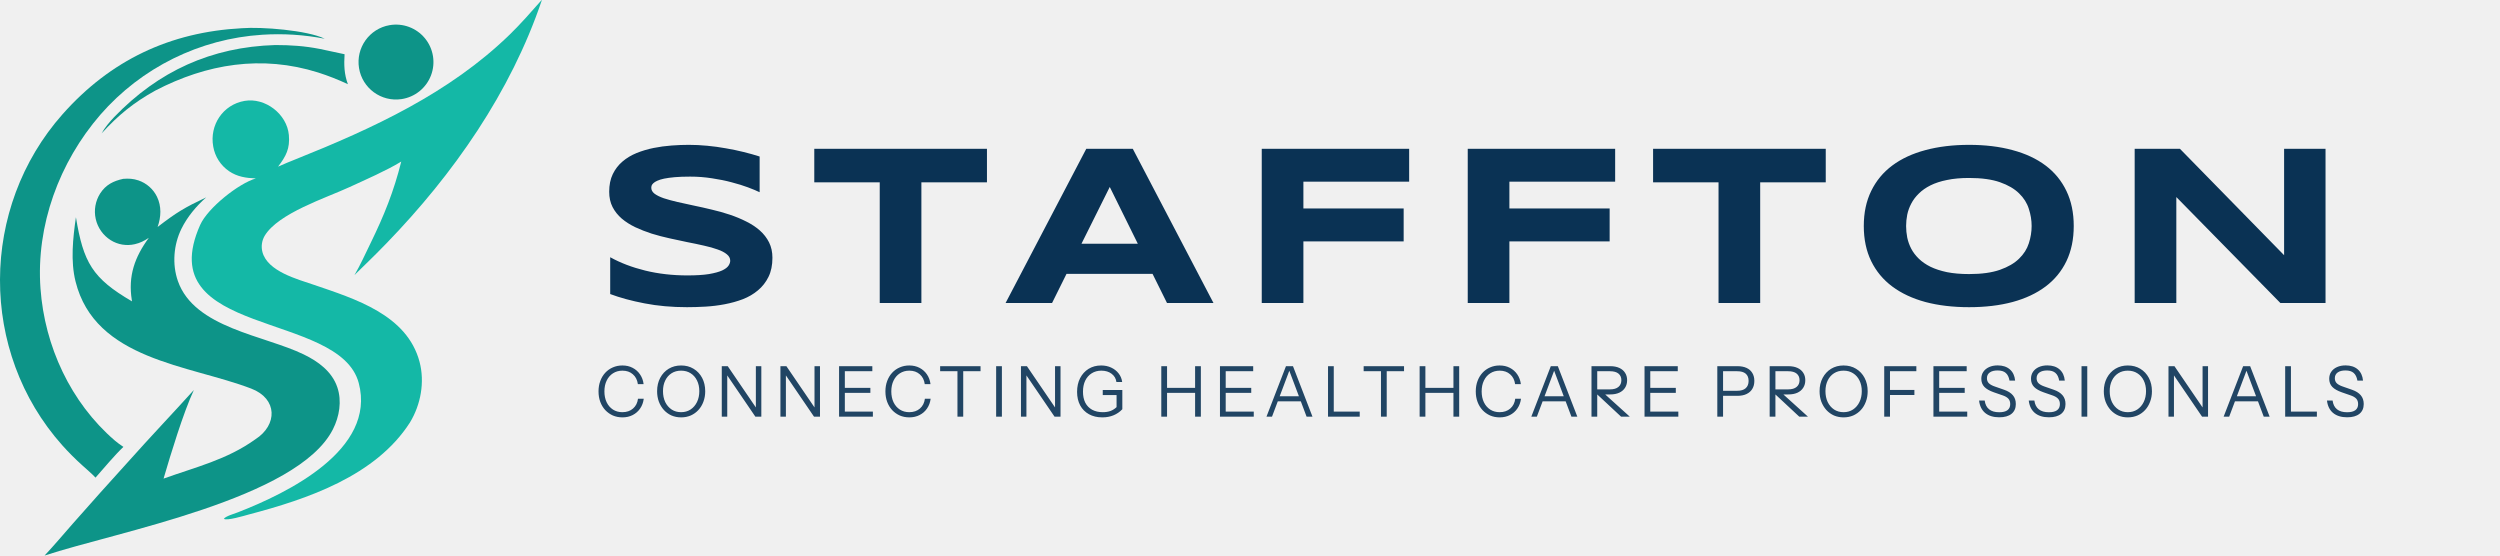
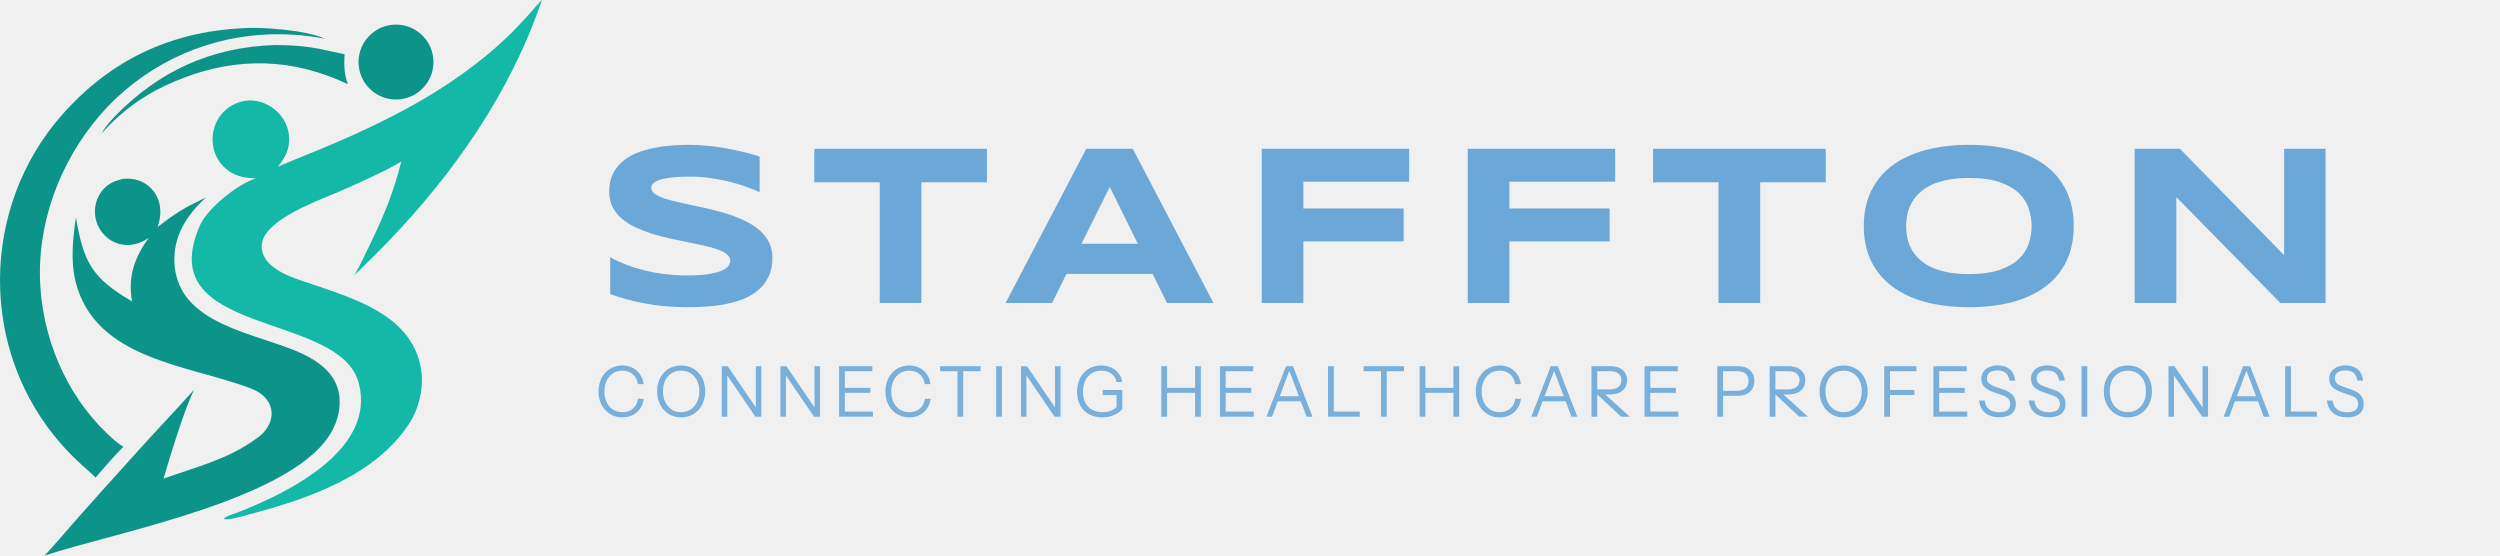
<svg xmlns="http://www.w3.org/2000/svg" width="198" height="44" viewBox="0 0 198 44" fill="none">
  <g clip-path="url(#clip0_4676_16615)">
    <path d="M42.902 0C42.904 0.011 42.905 0.022 42.907 0.034C40.441 7.317 35.912 13.796 30.599 19.281C29.329 20.592 28.91 20.948 28.074 21.786C28.549 20.971 28.938 20.099 29.351 19.254C30.422 17.061 31.185 15.171 31.78 12.796C30.582 13.525 28.975 14.22 27.681 14.818C25.821 15.678 22.043 16.885 20.967 18.667C20.736 19.056 20.67 19.521 20.784 19.959C21.191 21.497 23.545 22.108 24.88 22.564C28.115 23.671 32.246 24.931 33.23 28.663C33.651 30.263 33.328 32.036 32.473 33.453C29.756 37.702 24.334 39.53 19.694 40.751C19.377 40.837 17.928 41.274 17.733 41.088C17.856 40.883 18.602 40.671 18.86 40.568C22.725 39.063 29.821 35.638 28.412 30.333C26.887 24.591 11.886 26.723 15.852 17.817C16.449 16.475 18.891 14.532 20.265 14.131C19.501 14.104 18.801 14.002 18.151 13.565C17.48 13.111 17.023 12.402 16.887 11.603C16.584 9.911 17.649 8.289 19.37 7.991C21.006 7.708 22.728 9.033 22.878 10.692C22.975 11.752 22.657 12.374 22.02 13.199C22.476 12.993 22.95 12.8 23.413 12.615C29.517 10.175 35.597 7.377 40.37 2.738C41.265 1.868 42.073 0.935 42.902 0Z" fill="#14B8A6" />
    <path d="M9.759 14.164C10.191 14.13 10.553 14.148 10.964 14.288C11.606 14.506 12.135 14.971 12.433 15.58C12.805 16.346 12.759 17.191 12.482 17.976C14.011 16.805 14.574 16.466 16.331 15.63C15.542 16.328 14.838 17.168 14.371 18.116C13.75 19.376 13.623 20.926 14.09 22.26C15.391 25.982 20.941 26.554 24.057 28.071C25.201 28.627 26.293 29.419 26.717 30.675C27.087 31.769 26.88 32.987 26.367 34C23.577 39.51 9.25 42.114 3.53 44C4.286 43.196 5.065 42.267 5.802 41.431C7.248 39.79 8.707 38.159 10.179 36.541C11.883 34.631 13.64 32.784 15.353 30.89C14.517 32.685 13.508 36.01 12.954 37.906C15.49 36.992 17.965 36.416 20.23 34.789C21.984 33.661 22 31.58 19.896 30.776C14.955 28.888 7.534 28.52 5.982 22.29C5.579 20.672 5.775 18.863 6.013 17.205C6.607 20.784 7.302 22.031 10.457 23.869C10.451 23.835 10.445 23.801 10.44 23.767C10.135 21.86 10.665 20.368 11.787 18.836C11.42 19.076 11.104 19.243 10.67 19.341C10.017 19.492 9.33 19.377 8.763 19.019C8.162 18.64 7.738 18.037 7.582 17.343C7.425 16.648 7.553 15.918 7.936 15.317C8.385 14.627 8.982 14.334 9.759 14.164Z" fill="#0D9488" />
    <path d="M19.169 2.234C20.719 2.114 24.332 2.394 25.72 3.068C24.09 2.751 22.426 2.645 20.77 2.752C15.82 3.067 11.203 5.349 7.945 9.089C4.691 12.852 2.846 17.848 3.206 22.842C3.536 27.418 5.591 31.874 9.089 34.887C9.338 35.09 9.498 35.216 9.773 35.393C9.103 36.029 8.18 37.127 7.565 37.828C7.35 37.584 6.788 37.103 6.526 36.863C5.965 36.359 5.433 35.826 4.93 35.264C-1.687 27.843 -1.609 16.449 4.957 9.045C8.754 4.764 13.465 2.535 19.169 2.234Z" fill="#0D9488" />
    <path d="M30.857 1.992C31.909 1.81 32.978 2.208 33.655 3.033C34.333 3.858 34.515 4.984 34.131 5.981C33.748 6.977 32.858 7.691 31.802 7.849C30.195 8.09 28.693 6.993 28.434 5.388C28.175 3.784 29.255 2.269 30.857 1.992Z" fill="#0D9488" />
    <path d="M21.8 3.567C23.05 3.569 24.111 3.639 25.341 3.878C25.998 4.005 26.638 4.169 27.29 4.295C27.239 5.137 27.255 5.865 27.553 6.668C26.79 6.309 26.004 6.001 25.201 5.744C20.734 4.336 16.378 5.051 12.298 7.175C10.572 8.131 9.368 9.12 8.048 10.564C8.261 10.153 8.711 9.616 9.036 9.279C12.551 5.626 16.751 3.719 21.8 3.567Z" fill="#0D9488" />
-     <path d="M60.163 15.224C59.932 15.111 59.626 14.984 59.247 14.841C58.868 14.699 58.438 14.566 57.958 14.441C57.478 14.311 56.956 14.204 56.393 14.121C55.83 14.032 55.252 13.988 54.659 13.988C54.185 13.988 53.779 14.003 53.441 14.032C53.109 14.062 52.827 14.101 52.596 14.148C52.371 14.195 52.19 14.252 52.054 14.317C51.923 14.376 51.822 14.438 51.751 14.504C51.68 14.569 51.633 14.634 51.609 14.699C51.591 14.764 51.582 14.824 51.582 14.877C51.582 15.055 51.671 15.212 51.849 15.348C52.027 15.479 52.27 15.597 52.578 15.704C52.886 15.805 53.245 15.902 53.654 15.997C54.063 16.086 54.496 16.181 54.952 16.282C55.415 16.377 55.889 16.483 56.375 16.602C56.867 16.715 57.341 16.848 57.798 17.002C58.26 17.156 58.696 17.337 59.105 17.545C59.514 17.746 59.872 17.983 60.181 18.256C60.489 18.529 60.732 18.843 60.91 19.198C61.088 19.554 61.176 19.96 61.176 20.417C61.176 21.003 61.073 21.507 60.865 21.928C60.658 22.349 60.379 22.705 60.029 22.995C59.686 23.286 59.286 23.52 58.829 23.698C58.373 23.87 57.892 24.003 57.389 24.098C56.891 24.193 56.384 24.255 55.868 24.285C55.358 24.314 54.872 24.329 54.41 24.329C53.201 24.329 52.08 24.228 51.049 24.027C50.023 23.831 49.116 23.585 48.328 23.289V20.372C49.14 20.823 50.065 21.175 51.102 21.43C52.145 21.685 53.26 21.813 54.446 21.813C55.145 21.813 55.714 21.777 56.153 21.706C56.597 21.629 56.944 21.534 57.193 21.421C57.442 21.303 57.611 21.175 57.7 21.039C57.789 20.903 57.833 20.772 57.833 20.648C57.833 20.452 57.744 20.283 57.566 20.141C57.389 19.993 57.146 19.865 56.837 19.759C56.529 19.646 56.17 19.545 55.761 19.456C55.352 19.361 54.917 19.27 54.454 19.181C53.998 19.086 53.527 18.985 53.041 18.878C52.554 18.772 52.08 18.647 51.618 18.505C51.161 18.357 50.729 18.188 50.32 17.998C49.911 17.802 49.552 17.574 49.244 17.313C48.935 17.047 48.693 16.741 48.515 16.398C48.337 16.048 48.248 15.645 48.248 15.188C48.248 14.649 48.343 14.184 48.532 13.792C48.722 13.401 48.977 13.069 49.297 12.796C49.623 12.518 49.997 12.293 50.417 12.121C50.844 11.949 51.292 11.815 51.76 11.72C52.228 11.626 52.703 11.56 53.183 11.525C53.663 11.489 54.119 11.472 54.552 11.472C55.026 11.472 55.513 11.495 56.01 11.543C56.514 11.59 57.009 11.658 57.495 11.747C57.981 11.83 58.45 11.928 58.9 12.04C59.357 12.153 59.778 12.272 60.163 12.396V15.224ZM72.974 14.441V24H69.675V14.441H64.491V11.783H78.167V14.441H72.974ZM91.281 21.688H84.469L83.322 24H79.641L86.034 11.783H89.716L96.109 24H92.428L91.281 21.688ZM85.652 19.305H90.116L87.893 14.806L85.652 19.305ZM103.229 14.388V16.513H111.17V19.118H103.229V24H99.93V11.783H111.605V14.388H103.229ZM119.544 14.388V16.513H127.484V19.118H119.544V24H116.245V11.783H127.92V14.388H119.544ZM139.407 14.441V24H136.108V14.441H130.924V11.783H144.599V14.441H139.407ZM164.24 17.9C164.24 18.95 164.047 19.877 163.662 20.683C163.276 21.484 162.725 22.154 162.008 22.693C161.29 23.232 160.419 23.641 159.393 23.92C158.374 24.193 157.227 24.329 155.952 24.329C154.678 24.329 153.525 24.193 152.493 23.92C151.468 23.641 150.594 23.232 149.87 22.693C149.147 22.154 148.59 21.484 148.199 20.683C147.807 19.877 147.612 18.95 147.612 17.9C147.612 16.851 147.807 15.926 148.199 15.126C148.59 14.32 149.147 13.647 149.87 13.108C150.594 12.568 151.468 12.162 152.493 11.889C153.525 11.611 154.678 11.472 155.952 11.472C157.227 11.472 158.374 11.611 159.393 11.889C160.419 12.162 161.29 12.568 162.008 13.108C162.725 13.647 163.276 14.32 163.662 15.126C164.047 15.926 164.24 16.851 164.24 17.9ZM160.905 17.9C160.905 17.444 160.831 16.99 160.683 16.54C160.541 16.083 160.283 15.674 159.909 15.313C159.542 14.951 159.038 14.658 158.398 14.432C157.757 14.207 156.942 14.095 155.952 14.095C155.288 14.095 154.705 14.148 154.201 14.255C153.697 14.355 153.261 14.498 152.894 14.681C152.526 14.865 152.218 15.082 151.969 15.331C151.72 15.573 151.521 15.837 151.373 16.122C151.225 16.401 151.118 16.694 151.053 17.002C150.994 17.305 150.964 17.604 150.964 17.9C150.964 18.203 150.994 18.508 151.053 18.816C151.118 19.124 151.225 19.421 151.373 19.705C151.521 19.984 151.72 20.245 151.969 20.488C152.218 20.731 152.526 20.944 152.894 21.128C153.261 21.306 153.697 21.448 154.201 21.555C154.705 21.655 155.288 21.706 155.952 21.706C156.942 21.706 157.757 21.593 158.398 21.368C159.038 21.143 159.542 20.849 159.909 20.488C160.283 20.126 160.541 19.72 160.683 19.27C160.831 18.813 160.905 18.357 160.905 17.9ZM180.608 24L172.365 15.606V24H169.066V11.783H172.649L180.901 20.212V11.783H184.182V24H180.608Z" fill="#0A3254" />
-     <path opacity="0.9" d="M49.297 33.056C49.023 33.056 48.769 33.006 48.536 32.906C48.306 32.802 48.106 32.659 47.936 32.478C47.766 32.293 47.634 32.076 47.542 31.828C47.449 31.576 47.403 31.3 47.403 31C47.403 30.701 47.449 30.426 47.542 30.178C47.634 29.927 47.764 29.71 47.93 29.529C48.101 29.343 48.301 29.201 48.53 29.101C48.764 28.997 49.017 28.945 49.291 28.945C49.591 28.945 49.86 29.006 50.097 29.129C50.337 29.251 50.534 29.423 50.685 29.645C50.841 29.867 50.937 30.127 50.974 30.423H50.519C50.474 30.093 50.343 29.834 50.124 29.645C49.91 29.453 49.634 29.356 49.297 29.356C49.012 29.356 48.762 29.427 48.547 29.567C48.332 29.704 48.166 29.897 48.047 30.145C47.928 30.389 47.869 30.674 47.869 31C47.869 31.326 47.928 31.613 48.047 31.861C48.166 32.106 48.332 32.298 48.547 32.439C48.762 32.576 49.01 32.645 49.291 32.645C49.636 32.645 49.917 32.548 50.136 32.356C50.358 32.163 50.489 31.904 50.53 31.578H50.985C50.948 31.874 50.852 32.133 50.697 32.356C50.545 32.578 50.348 32.75 50.108 32.872C49.871 32.994 49.6 33.056 49.297 33.056ZM53.948 33.056C53.67 33.056 53.415 33.006 53.181 32.906C52.952 32.802 52.752 32.657 52.581 32.472C52.411 32.283 52.278 32.063 52.181 31.811C52.089 31.56 52.043 31.284 52.043 30.984C52.043 30.587 52.124 30.236 52.287 29.928C52.45 29.621 52.674 29.38 52.959 29.206C53.248 29.032 53.576 28.945 53.942 28.945C54.316 28.945 54.646 29.032 54.931 29.206C55.22 29.38 55.446 29.621 55.609 29.928C55.772 30.236 55.853 30.589 55.853 30.989C55.853 31.289 55.805 31.565 55.709 31.817C55.616 32.069 55.484 32.287 55.314 32.472C55.144 32.657 54.942 32.802 54.709 32.906C54.475 33.006 54.222 33.056 53.948 33.056ZM53.942 32.645C54.227 32.645 54.477 32.574 54.692 32.433C54.911 32.289 55.081 32.091 55.203 31.839C55.325 31.587 55.386 31.3 55.386 30.978C55.386 30.66 55.325 30.378 55.203 30.134C55.085 29.89 54.916 29.699 54.698 29.562C54.483 29.425 54.231 29.356 53.942 29.356C53.653 29.356 53.402 29.425 53.187 29.562C52.972 29.699 52.805 29.89 52.687 30.134C52.568 30.375 52.509 30.656 52.509 30.978C52.509 31.304 52.568 31.593 52.687 31.845C52.809 32.093 52.978 32.289 53.192 32.433C53.407 32.574 53.657 32.645 53.942 32.645ZM57.164 33V29.001H57.637L59.931 32.367L59.864 32.378V29.001H60.297V33H59.825L57.531 29.634L57.598 29.623V33H57.164ZM61.81 33V29.001H62.282L64.576 32.367L64.509 32.378V29.001H64.943V33H64.47L62.176 29.634L62.243 29.623V33H61.81ZM66.455 33V29.001H66.911V33H66.455ZM66.689 33V32.6H69.132V33H66.689ZM66.689 31.117V30.717H68.933V31.117H66.689ZM66.689 29.401V29.001H69.088V29.401H66.689ZM72.019 33.056C71.745 33.056 71.491 33.006 71.258 32.906C71.028 32.802 70.829 32.659 70.658 32.478C70.488 32.293 70.356 32.076 70.264 31.828C70.171 31.576 70.125 31.3 70.125 31C70.125 30.701 70.171 30.426 70.264 30.178C70.356 29.927 70.486 29.71 70.653 29.529C70.823 29.343 71.023 29.201 71.252 29.101C71.486 28.997 71.739 28.945 72.013 28.945C72.313 28.945 72.582 29.006 72.819 29.129C73.059 29.251 73.256 29.423 73.408 29.645C73.563 29.867 73.659 30.127 73.696 30.423H73.241C73.197 30.093 73.065 29.834 72.847 29.645C72.632 29.453 72.356 29.356 72.019 29.356C71.734 29.356 71.484 29.427 71.269 29.567C71.054 29.704 70.888 29.897 70.769 30.145C70.651 30.389 70.591 30.674 70.591 31C70.591 31.326 70.651 31.613 70.769 31.861C70.888 32.106 71.054 32.298 71.269 32.439C71.484 32.576 71.732 32.645 72.013 32.645C72.358 32.645 72.639 32.548 72.858 32.356C73.08 32.163 73.211 31.904 73.252 31.578H73.707C73.671 31.874 73.574 32.133 73.419 32.356C73.267 32.578 73.071 32.75 72.83 32.872C72.593 32.994 72.323 33.056 72.019 33.056ZM75.831 33V29.401H74.459V29.001H77.659V29.401H76.287V33H75.831ZM78.894 33V29.001H79.35V33H78.894ZM80.86 33V29.001H81.332L83.626 32.367L83.559 32.378V29.001H83.993V33H83.52L81.226 29.634L81.293 29.623V33H80.86ZM87.305 33.056C86.897 33.056 86.544 32.972 86.244 32.806C85.944 32.639 85.713 32.406 85.55 32.106C85.387 31.802 85.305 31.445 85.305 31.034C85.305 30.623 85.385 30.262 85.544 29.951C85.707 29.636 85.931 29.39 86.216 29.212C86.505 29.034 86.836 28.945 87.21 28.945C87.503 28.945 87.768 29.001 88.005 29.112C88.245 29.223 88.442 29.377 88.593 29.573C88.749 29.769 88.843 29.997 88.877 30.256H88.421C88.384 29.982 88.257 29.764 88.038 29.601C87.823 29.438 87.553 29.356 87.227 29.356C86.934 29.356 86.679 29.427 86.46 29.567C86.242 29.704 86.072 29.897 85.95 30.145C85.831 30.393 85.772 30.686 85.772 31.023C85.772 31.36 85.833 31.65 85.955 31.895C86.081 32.135 86.261 32.321 86.494 32.45C86.731 32.58 87.014 32.645 87.344 32.645C87.57 32.645 87.771 32.613 87.949 32.55C88.127 32.483 88.288 32.382 88.432 32.245L88.888 32.411C88.684 32.626 88.449 32.787 88.182 32.895C87.919 33.002 87.627 33.056 87.305 33.056ZM88.432 32.411V31.117L88.605 31.289H87.338V30.889H88.888V32.411H88.432ZM91.975 33V29.001H92.431V33H91.975ZM94.652 33V29.001H95.108V33H94.652ZM92.209 30.717H94.852V31.117H92.209V30.717ZM96.621 33V29.001H97.076V33H96.621ZM96.854 33V32.6H99.298V33H96.854ZM96.854 31.117V30.717H99.098V31.117H96.854ZM96.854 29.401V29.001H99.253V29.401H96.854ZM100.305 33L101.849 29.001H102.249L100.743 33H100.305ZM103.482 33L101.977 29.001H102.404L103.948 33H103.482ZM101.071 31.384H103.16V31.784H101.071V31.384ZM105.179 33V29.001H105.634V33H105.179ZM105.412 33V32.6H107.69V33H105.412ZM109.373 33V29.401H108.001V29.001H111.2V29.401H109.828V33H109.373ZM112.435 33V29.001H112.891V33H112.435ZM115.113 33V29.001H115.568V33H115.113ZM112.669 30.717H115.313V31.117H112.669V30.717ZM118.775 33.056C118.501 33.056 118.247 33.006 118.014 32.906C117.784 32.802 117.584 32.659 117.414 32.478C117.244 32.293 117.112 32.076 117.02 31.828C116.927 31.576 116.881 31.3 116.881 31C116.881 30.701 116.927 30.426 117.02 30.178C117.112 29.927 117.242 29.71 117.409 29.529C117.579 29.343 117.779 29.201 118.008 29.101C118.242 28.997 118.495 28.945 118.769 28.945C119.069 28.945 119.338 29.006 119.575 29.129C119.815 29.251 120.012 29.423 120.164 29.645C120.319 29.867 120.415 30.127 120.452 30.423H119.997C119.952 30.093 119.821 29.834 119.603 29.645C119.388 29.453 119.112 29.356 118.775 29.356C118.49 29.356 118.24 29.427 118.025 29.567C117.81 29.704 117.644 29.897 117.525 30.145C117.407 30.389 117.347 30.674 117.347 31C117.347 31.326 117.407 31.613 117.525 31.861C117.644 32.106 117.81 32.298 118.025 32.439C118.24 32.576 118.488 32.645 118.769 32.645C119.114 32.645 119.395 32.548 119.614 32.356C119.836 32.163 119.967 31.904 120.008 31.578H120.463C120.426 31.874 120.33 32.133 120.175 32.356C120.023 32.578 119.827 32.75 119.586 32.872C119.349 32.994 119.079 33.056 118.775 33.056ZM121.28 33L122.824 29.001H123.224L121.719 33H121.28ZM124.457 33L122.952 29.001H123.38L124.924 33H124.457ZM122.047 31.384H124.135V31.784H122.047V31.384ZM126.046 33V29.001H127.523C127.809 29.001 128.051 29.047 128.251 29.14C128.451 29.232 128.603 29.362 128.707 29.529C128.814 29.691 128.868 29.886 128.868 30.112C128.868 30.338 128.814 30.536 128.707 30.706C128.603 30.873 128.451 31.004 128.251 31.1C128.051 31.193 127.809 31.239 127.523 31.239H126.379V30.839H127.507C127.803 30.839 128.027 30.774 128.179 30.645C128.334 30.515 128.412 30.338 128.412 30.112C128.412 29.89 128.336 29.715 128.184 29.59C128.033 29.464 127.807 29.401 127.507 29.401H126.501V33H126.046ZM128.39 33L126.263 31.017H126.885L129.079 33H128.39ZM130.247 33V29.001H130.702V33H130.247ZM130.48 33V32.6H132.924V33H130.48ZM130.48 31.117V30.717H132.724V31.117H130.48ZM130.48 29.401V29.001H132.879V29.401H130.48ZM136.011 33V29.001H137.6C137.885 29.001 138.128 29.047 138.328 29.14C138.528 29.232 138.679 29.366 138.783 29.54C138.89 29.714 138.944 29.923 138.944 30.167C138.944 30.412 138.89 30.623 138.783 30.8C138.679 30.974 138.528 31.11 138.328 31.206C138.128 31.302 137.885 31.35 137.6 31.35H136.345V30.95H137.583C137.88 30.95 138.104 30.884 138.255 30.75C138.411 30.613 138.489 30.419 138.489 30.167C138.489 29.915 138.413 29.725 138.261 29.595C138.109 29.465 137.883 29.401 137.583 29.401H136.467V33H136.011ZM140.158 33V29.001H141.635C141.92 29.001 142.163 29.047 142.363 29.14C142.563 29.232 142.715 29.362 142.818 29.529C142.926 29.691 142.979 29.886 142.979 30.112C142.979 30.338 142.926 30.536 142.818 30.706C142.715 30.873 142.563 31.004 142.363 31.1C142.163 31.193 141.92 31.239 141.635 31.239H140.491V30.839H141.619C141.915 30.839 142.139 30.774 142.291 30.645C142.446 30.515 142.524 30.338 142.524 30.112C142.524 29.89 142.448 29.715 142.296 29.59C142.144 29.464 141.918 29.401 141.619 29.401H140.613V33H140.158ZM142.502 33L140.374 31.017H140.996L143.19 33H142.502ZM146.015 33.056C145.737 33.056 145.481 33.006 145.248 32.906C145.019 32.802 144.819 32.657 144.648 32.472C144.478 32.283 144.345 32.063 144.248 31.811C144.156 31.56 144.11 31.284 144.11 30.984C144.11 30.587 144.191 30.236 144.354 29.928C144.517 29.621 144.741 29.38 145.026 29.206C145.315 29.032 145.643 28.945 146.009 28.945C146.383 28.945 146.713 29.032 146.998 29.206C147.287 29.38 147.513 29.621 147.675 29.928C147.838 30.236 147.92 30.589 147.92 30.989C147.92 31.289 147.872 31.565 147.775 31.817C147.683 32.069 147.551 32.287 147.381 32.472C147.211 32.657 147.009 32.802 146.776 32.906C146.542 33.006 146.289 33.056 146.015 33.056ZM146.009 32.645C146.294 32.645 146.544 32.574 146.759 32.433C146.977 32.289 147.148 32.091 147.27 31.839C147.392 31.587 147.453 31.3 147.453 30.978C147.453 30.66 147.392 30.378 147.27 30.134C147.151 29.89 146.983 29.699 146.765 29.562C146.55 29.425 146.298 29.356 146.009 29.356C145.72 29.356 145.468 29.425 145.254 29.562C145.039 29.699 144.872 29.89 144.754 30.134C144.635 30.375 144.576 30.656 144.576 30.978C144.576 31.304 144.635 31.593 144.754 31.845C144.876 32.093 145.044 32.289 145.259 32.433C145.474 32.574 145.724 32.645 146.009 32.645ZM149.231 33V29.001H149.687V33H149.231ZM149.465 31.284V30.884H151.62V31.284H149.465ZM149.465 29.401V29.001H151.775V29.401H149.465ZM153.128 33V29.001H153.584V33H153.128ZM153.361 33V32.6H155.805V33H153.361ZM153.361 31.117V30.717H155.605V31.117H153.361ZM153.361 29.401V29.001H155.761V29.401H153.361ZM158.342 33.05C157.876 33.05 157.504 32.935 157.226 32.706C156.952 32.476 156.791 32.148 156.743 31.723H157.187C157.228 32.03 157.344 32.261 157.537 32.417C157.729 32.572 157.996 32.65 158.337 32.65C158.626 32.65 158.842 32.596 158.987 32.489C159.135 32.378 159.209 32.217 159.209 32.006C159.209 31.824 159.159 31.68 159.059 31.573C158.959 31.465 158.803 31.376 158.592 31.306L157.92 31.073C157.579 30.954 157.328 30.812 157.165 30.645C157.002 30.475 156.92 30.26 156.92 30.001C156.92 29.786 156.974 29.601 157.081 29.445C157.189 29.286 157.341 29.162 157.537 29.073C157.733 28.984 157.961 28.94 158.22 28.94C158.62 28.94 158.94 29.045 159.181 29.256C159.422 29.464 159.561 29.76 159.598 30.145H159.153C159.105 29.867 159.005 29.664 158.853 29.534C158.705 29.404 158.49 29.34 158.209 29.34C157.942 29.34 157.735 29.393 157.587 29.501C157.439 29.608 157.365 29.76 157.365 29.956C157.365 30.123 157.417 30.256 157.52 30.356C157.624 30.456 157.785 30.543 158.003 30.617L158.72 30.867C159.031 30.974 159.264 31.121 159.42 31.306C159.575 31.487 159.653 31.719 159.653 32C159.653 32.334 159.538 32.593 159.309 32.778C159.083 32.959 158.761 33.05 158.342 33.05ZM162.277 33.05C161.81 33.05 161.438 32.935 161.161 32.706C160.887 32.476 160.726 32.148 160.677 31.723H161.122C161.162 32.03 161.279 32.261 161.472 32.417C161.664 32.572 161.931 32.65 162.272 32.65C162.56 32.65 162.777 32.596 162.921 32.489C163.069 32.378 163.144 32.217 163.144 32.006C163.144 31.824 163.094 31.68 162.994 31.573C162.894 31.465 162.738 31.376 162.527 31.306L161.855 31.073C161.514 30.954 161.262 30.812 161.1 30.645C160.937 30.475 160.855 30.26 160.855 30.001C160.855 29.786 160.909 29.601 161.016 29.445C161.124 29.286 161.275 29.162 161.472 29.073C161.668 28.984 161.896 28.94 162.155 28.94C162.555 28.94 162.875 29.045 163.116 29.256C163.356 29.464 163.495 29.76 163.532 30.145H163.088C163.04 29.867 162.94 29.664 162.788 29.534C162.64 29.404 162.425 29.34 162.144 29.34C161.877 29.34 161.67 29.393 161.522 29.501C161.374 29.608 161.299 29.76 161.299 29.956C161.299 30.123 161.351 30.256 161.455 30.356C161.559 30.456 161.72 30.543 161.938 30.617L162.655 30.867C162.966 30.974 163.199 31.121 163.355 31.306C163.51 31.487 163.588 31.719 163.588 32C163.588 32.334 163.473 32.593 163.244 32.778C163.018 32.959 162.695 33.05 162.277 33.05ZM164.857 33V29.001H165.312V33H164.857ZM168.527 33.056C168.25 33.056 167.994 33.006 167.761 32.906C167.531 32.802 167.331 32.657 167.161 32.472C166.991 32.283 166.857 32.063 166.761 31.811C166.669 31.56 166.622 31.284 166.622 30.984C166.622 30.587 166.704 30.236 166.867 29.928C167.03 29.621 167.254 29.38 167.539 29.206C167.828 29.032 168.155 28.945 168.522 28.945C168.896 28.945 169.225 29.032 169.511 29.206C169.799 29.38 170.025 29.621 170.188 29.928C170.351 30.236 170.433 30.589 170.433 30.989C170.433 31.289 170.385 31.565 170.288 31.817C170.196 32.069 170.064 32.287 169.894 32.472C169.724 32.657 169.522 32.802 169.288 32.906C169.055 33.006 168.801 33.056 168.527 33.056ZM168.522 32.645C168.807 32.645 169.057 32.574 169.272 32.433C169.49 32.289 169.661 32.091 169.783 31.839C169.905 31.587 169.966 31.3 169.966 30.978C169.966 30.66 169.905 30.378 169.783 30.134C169.664 29.89 169.496 29.699 169.277 29.562C169.063 29.425 168.811 29.356 168.522 29.356C168.233 29.356 167.981 29.425 167.767 29.562C167.552 29.699 167.385 29.89 167.267 30.134C167.148 30.375 167.089 30.656 167.089 30.978C167.089 31.304 167.148 31.593 167.267 31.845C167.389 32.093 167.557 32.289 167.772 32.433C167.987 32.574 168.237 32.645 168.522 32.645ZM171.744 33V29.001H172.216L174.51 32.367L174.444 32.378V29.001H174.877V33H174.405L172.111 29.634L172.177 29.623V33H171.744ZM176.112 33L177.656 29.001H178.056L176.551 33H176.112ZM179.289 33L177.784 29.001H178.211L179.756 33H179.289ZM176.878 31.384H178.967V31.784H176.878V31.384ZM180.986 33V29.001H181.442V33H180.986ZM181.219 33V32.6H183.497V33H181.219ZM185.896 33.05C185.43 33.05 185.058 32.935 184.78 32.706C184.506 32.476 184.345 32.148 184.297 31.723H184.741C184.782 32.03 184.898 32.261 185.091 32.417C185.284 32.572 185.55 32.65 185.891 32.65C186.18 32.65 186.396 32.596 186.541 32.489C186.689 32.378 186.763 32.217 186.763 32.006C186.763 31.824 186.713 31.68 186.613 31.573C186.513 31.465 186.357 31.376 186.146 31.306L185.474 31.073C185.134 30.954 184.882 30.812 184.719 30.645C184.556 30.475 184.474 30.26 184.474 30.001C184.474 29.786 184.528 29.601 184.636 29.445C184.743 29.286 184.895 29.162 185.091 29.073C185.287 28.984 185.515 28.94 185.774 28.94C186.174 28.94 186.494 29.045 186.735 29.256C186.976 29.464 187.115 29.76 187.152 30.145H186.707C186.659 29.867 186.559 29.664 186.407 29.534C186.259 29.404 186.045 29.34 185.763 29.34C185.496 29.34 185.289 29.393 185.141 29.501C184.993 29.608 184.919 29.76 184.919 29.956C184.919 30.123 184.971 30.256 185.074 30.356C185.178 30.456 185.339 30.543 185.558 30.617L186.274 30.867C186.585 30.974 186.818 31.121 186.974 31.306C187.129 31.487 187.207 31.719 187.207 32C187.207 32.334 187.092 32.593 186.863 32.778C186.637 32.959 186.315 33.05 185.896 33.05Z" fill="#0A3254" />
+     <path d="M60.163 15.224C59.932 15.111 59.626 14.984 59.247 14.841C58.868 14.699 58.438 14.566 57.958 14.441C57.478 14.311 56.956 14.204 56.393 14.121C55.83 14.032 55.252 13.988 54.659 13.988C54.185 13.988 53.779 14.003 53.441 14.032C53.109 14.062 52.827 14.101 52.596 14.148C52.371 14.195 52.19 14.252 52.054 14.317C51.923 14.376 51.822 14.438 51.751 14.504C51.68 14.569 51.633 14.634 51.609 14.699C51.591 14.764 51.582 14.824 51.582 14.877C51.582 15.055 51.671 15.212 51.849 15.348C52.027 15.479 52.27 15.597 52.578 15.704C52.886 15.805 53.245 15.902 53.654 15.997C54.063 16.086 54.496 16.181 54.952 16.282C55.415 16.377 55.889 16.483 56.375 16.602C56.867 16.715 57.341 16.848 57.798 17.002C58.26 17.156 58.696 17.337 59.105 17.545C59.514 17.746 59.872 17.983 60.181 18.256C60.489 18.529 60.732 18.843 60.91 19.198C61.088 19.554 61.176 19.96 61.176 20.417C61.176 21.003 61.073 21.507 60.865 21.928C60.658 22.349 60.379 22.705 60.029 22.995C59.686 23.286 59.286 23.52 58.829 23.698C58.373 23.87 57.892 24.003 57.389 24.098C56.891 24.193 56.384 24.255 55.868 24.285C55.358 24.314 54.872 24.329 54.41 24.329C53.201 24.329 52.08 24.228 51.049 24.027C50.023 23.831 49.116 23.585 48.328 23.289V20.372C49.14 20.823 50.065 21.175 51.102 21.43C52.145 21.685 53.26 21.813 54.446 21.813C55.145 21.813 55.714 21.777 56.153 21.706C56.597 21.629 56.944 21.534 57.193 21.421C57.442 21.303 57.611 21.175 57.7 21.039C57.789 20.903 57.833 20.772 57.833 20.648C57.833 20.452 57.744 20.283 57.566 20.141C57.389 19.993 57.146 19.865 56.837 19.759C56.529 19.646 56.17 19.545 55.761 19.456C55.352 19.361 54.917 19.27 54.454 19.181C53.998 19.086 53.527 18.985 53.041 18.878C52.554 18.772 52.08 18.647 51.618 18.505C51.161 18.357 50.729 18.188 50.32 17.998C49.911 17.802 49.552 17.574 49.244 17.313C48.935 17.047 48.693 16.741 48.515 16.398C48.337 16.048 48.248 15.645 48.248 15.188C48.248 14.649 48.343 14.184 48.532 13.792C48.722 13.401 48.977 13.069 49.297 12.796C49.623 12.518 49.997 12.293 50.417 12.121C50.844 11.949 51.292 11.815 51.76 11.72C52.228 11.626 52.703 11.56 53.183 11.525C53.663 11.489 54.119 11.472 54.552 11.472C55.026 11.472 55.513 11.495 56.01 11.543C56.514 11.59 57.009 11.658 57.495 11.747C57.981 11.83 58.45 11.928 58.9 12.04C59.357 12.153 59.778 12.272 60.163 12.396V15.224ZM72.974 14.441V24H69.675V14.441H64.491V11.783H78.167V14.441H72.974ZM91.281 21.688H84.469L83.322 24H79.641L86.034 11.783H89.716L96.109 24H92.428L91.281 21.688ZM85.652 19.305H90.116L87.893 14.806L85.652 19.305ZM103.229 14.388V16.513H111.17V19.118H103.229V24H99.93V11.783H111.605V14.388H103.229ZM119.544 14.388V16.513H127.484V19.118H119.544V24H116.245V11.783H127.92V14.388H119.544ZM139.407 14.441V24H136.108V14.441H130.924V11.783H144.599V14.441H139.407ZM164.24 17.9C164.24 18.95 164.047 19.877 163.662 20.683C163.276 21.484 162.725 22.154 162.008 22.693C161.29 23.232 160.419 23.641 159.393 23.92C158.374 24.193 157.227 24.329 155.952 24.329C154.678 24.329 153.525 24.193 152.493 23.92C151.468 23.641 150.594 23.232 149.87 22.693C149.147 22.154 148.59 21.484 148.199 20.683C147.807 19.877 147.612 18.95 147.612 17.9C147.612 16.851 147.807 15.926 148.199 15.126C148.59 14.32 149.147 13.647 149.87 13.108C150.594 12.568 151.468 12.162 152.493 11.889C153.525 11.611 154.678 11.472 155.952 11.472C157.227 11.472 158.374 11.611 159.393 11.889C160.419 12.162 161.29 12.568 162.008 13.108C162.725 13.647 163.276 14.32 163.662 15.126C164.047 15.926 164.24 16.851 164.24 17.9ZM160.905 17.9C160.905 17.444 160.831 16.99 160.683 16.54C160.541 16.083 160.283 15.674 159.909 15.313C159.542 14.951 159.038 14.658 158.398 14.432C157.757 14.207 156.942 14.095 155.952 14.095C155.288 14.095 154.705 14.148 154.201 14.255C153.697 14.355 153.261 14.498 152.894 14.681C152.526 14.865 152.218 15.082 151.969 15.331C151.72 15.573 151.521 15.837 151.373 16.122C151.225 16.401 151.118 16.694 151.053 17.002C150.994 17.305 150.964 17.604 150.964 17.9C150.964 18.203 150.994 18.508 151.053 18.816C151.118 19.124 151.225 19.421 151.373 19.705C151.521 19.984 151.72 20.245 151.969 20.488C152.218 20.731 152.526 20.944 152.894 21.128C153.261 21.306 153.697 21.448 154.201 21.555C154.705 21.655 155.288 21.706 155.952 21.706C156.942 21.706 157.757 21.593 158.398 21.368C159.038 21.143 159.542 20.849 159.909 20.488C160.283 20.126 160.541 19.72 160.683 19.27C160.831 18.813 160.905 18.357 160.905 17.9ZM180.608 24L172.365 15.606V24H169.066V11.783H172.649L180.901 20.212V11.783H184.182V24H180.608Z" fill="#6BA8D8" />
+     <path opacity="0.9" d="M49.297 33.056C49.023 33.056 48.769 33.006 48.536 32.906C48.306 32.802 48.106 32.659 47.936 32.478C47.766 32.293 47.634 32.076 47.542 31.828C47.449 31.576 47.403 31.3 47.403 31C47.403 30.701 47.449 30.426 47.542 30.178C47.634 29.927 47.764 29.71 47.93 29.529C48.101 29.343 48.301 29.201 48.53 29.101C48.764 28.997 49.017 28.945 49.291 28.945C49.591 28.945 49.86 29.006 50.097 29.129C50.337 29.251 50.534 29.423 50.685 29.645C50.841 29.867 50.937 30.127 50.974 30.423H50.519C50.474 30.093 50.343 29.834 50.124 29.645C49.91 29.453 49.634 29.356 49.297 29.356C49.012 29.356 48.762 29.427 48.547 29.567C48.332 29.704 48.166 29.897 48.047 30.145C47.928 30.389 47.869 30.674 47.869 31C47.869 31.326 47.928 31.613 48.047 31.861C48.166 32.106 48.332 32.298 48.547 32.439C48.762 32.576 49.01 32.645 49.291 32.645C49.636 32.645 49.917 32.548 50.136 32.356C50.358 32.163 50.489 31.904 50.53 31.578H50.985C50.948 31.874 50.852 32.133 50.697 32.356C50.545 32.578 50.348 32.75 50.108 32.872C49.871 32.994 49.6 33.056 49.297 33.056ZM53.948 33.056C53.67 33.056 53.415 33.006 53.181 32.906C52.952 32.802 52.752 32.657 52.581 32.472C52.411 32.283 52.278 32.063 52.181 31.811C52.089 31.56 52.043 31.284 52.043 30.984C52.043 30.587 52.124 30.236 52.287 29.928C52.45 29.621 52.674 29.38 52.959 29.206C53.248 29.032 53.576 28.945 53.942 28.945C54.316 28.945 54.646 29.032 54.931 29.206C55.22 29.38 55.446 29.621 55.609 29.928C55.772 30.236 55.853 30.589 55.853 30.989C55.853 31.289 55.805 31.565 55.709 31.817C55.616 32.069 55.484 32.287 55.314 32.472C55.144 32.657 54.942 32.802 54.709 32.906C54.475 33.006 54.222 33.056 53.948 33.056ZM53.942 32.645C54.227 32.645 54.477 32.574 54.692 32.433C54.911 32.289 55.081 32.091 55.203 31.839C55.325 31.587 55.386 31.3 55.386 30.978C55.386 30.66 55.325 30.378 55.203 30.134C55.085 29.89 54.916 29.699 54.698 29.562C54.483 29.425 54.231 29.356 53.942 29.356C53.653 29.356 53.402 29.425 53.187 29.562C52.972 29.699 52.805 29.89 52.687 30.134C52.568 30.375 52.509 30.656 52.509 30.978C52.509 31.304 52.568 31.593 52.687 31.845C52.809 32.093 52.978 32.289 53.192 32.433C53.407 32.574 53.657 32.645 53.942 32.645ZM57.164 33V29.001H57.637L59.931 32.367L59.864 32.378V29.001H60.297V33H59.825L57.531 29.634L57.598 29.623V33H57.164ZM61.81 33V29.001H62.282L64.576 32.367L64.509 32.378V29.001H64.943V33H64.47L62.176 29.634L62.243 29.623V33H61.81ZM66.455 33V29.001H66.911V33H66.455ZM66.689 33V32.6H69.132V33H66.689ZM66.689 31.117V30.717H68.933V31.117H66.689ZM66.689 29.401V29.001H69.088V29.401H66.689ZM72.019 33.056C71.745 33.056 71.491 33.006 71.258 32.906C71.028 32.802 70.829 32.659 70.658 32.478C70.488 32.293 70.356 32.076 70.264 31.828C70.171 31.576 70.125 31.3 70.125 31C70.125 30.701 70.171 30.426 70.264 30.178C70.356 29.927 70.486 29.71 70.653 29.529C70.823 29.343 71.023 29.201 71.252 29.101C71.486 28.997 71.739 28.945 72.013 28.945C72.313 28.945 72.582 29.006 72.819 29.129C73.059 29.251 73.256 29.423 73.408 29.645C73.563 29.867 73.659 30.127 73.696 30.423H73.241C73.197 30.093 73.065 29.834 72.847 29.645C72.632 29.453 72.356 29.356 72.019 29.356C71.734 29.356 71.484 29.427 71.269 29.567C71.054 29.704 70.888 29.897 70.769 30.145C70.651 30.389 70.591 30.674 70.591 31C70.591 31.326 70.651 31.613 70.769 31.861C70.888 32.106 71.054 32.298 71.269 32.439C71.484 32.576 71.732 32.645 72.013 32.645C72.358 32.645 72.639 32.548 72.858 32.356C73.08 32.163 73.211 31.904 73.252 31.578H73.707C73.671 31.874 73.574 32.133 73.419 32.356C73.267 32.578 73.071 32.75 72.83 32.872C72.593 32.994 72.323 33.056 72.019 33.056ZM75.831 33V29.401H74.459V29.001H77.659V29.401H76.287V33H75.831ZM78.894 33V29.001H79.35V33H78.894ZM80.86 33V29.001H81.332L83.626 32.367L83.559 32.378V29.001H83.993V33H83.52L81.226 29.634L81.293 29.623V33H80.86ZM87.305 33.056C86.897 33.056 86.544 32.972 86.244 32.806C85.944 32.639 85.713 32.406 85.55 32.106C85.387 31.802 85.305 31.445 85.305 31.034C85.305 30.623 85.385 30.262 85.544 29.951C85.707 29.636 85.931 29.39 86.216 29.212C86.505 29.034 86.836 28.945 87.21 28.945C87.503 28.945 87.768 29.001 88.005 29.112C88.245 29.223 88.442 29.377 88.593 29.573C88.749 29.769 88.843 29.997 88.877 30.256H88.421C88.384 29.982 88.257 29.764 88.038 29.601C87.823 29.438 87.553 29.356 87.227 29.356C86.934 29.356 86.679 29.427 86.46 29.567C86.242 29.704 86.072 29.897 85.95 30.145C85.831 30.393 85.772 30.686 85.772 31.023C85.772 31.36 85.833 31.65 85.955 31.895C86.081 32.135 86.261 32.321 86.494 32.45C86.731 32.58 87.014 32.645 87.344 32.645C87.57 32.645 87.771 32.613 87.949 32.55C88.127 32.483 88.288 32.382 88.432 32.245L88.888 32.411C88.684 32.626 88.449 32.787 88.182 32.895C87.919 33.002 87.627 33.056 87.305 33.056ZM88.432 32.411V31.117L88.605 31.289H87.338V30.889H88.888V32.411H88.432ZM91.975 33V29.001H92.431V33H91.975ZM94.652 33V29.001H95.108V33H94.652ZM92.209 30.717H94.852V31.117H92.209V30.717ZM96.621 33V29.001H97.076V33H96.621ZM96.854 33V32.6H99.298V33H96.854ZM96.854 31.117V30.717H99.098V31.117H96.854ZM96.854 29.401V29.001H99.253V29.401H96.854ZM100.305 33L101.849 29.001H102.249L100.743 33H100.305ZM103.482 33L101.977 29.001H102.404L103.948 33H103.482ZM101.071 31.384H103.16V31.784H101.071V31.384ZM105.179 33V29.001H105.634V33H105.179ZM105.412 33V32.6H107.69V33H105.412ZM109.373 33V29.401H108.001V29.001H111.2V29.401H109.828V33H109.373ZM112.435 33V29.001H112.891V33H112.435ZM115.113 33V29.001H115.568V33H115.113ZM112.669 30.717H115.313V31.117H112.669V30.717ZM118.775 33.056C118.501 33.056 118.247 33.006 118.014 32.906C117.784 32.802 117.584 32.659 117.414 32.478C117.244 32.293 117.112 32.076 117.02 31.828C116.927 31.576 116.881 31.3 116.881 31C116.881 30.701 116.927 30.426 117.02 30.178C117.112 29.927 117.242 29.71 117.409 29.529C117.579 29.343 117.779 29.201 118.008 29.101C118.242 28.997 118.495 28.945 118.769 28.945C119.069 28.945 119.338 29.006 119.575 29.129C119.815 29.251 120.012 29.423 120.164 29.645C120.319 29.867 120.415 30.127 120.452 30.423H119.997C119.952 30.093 119.821 29.834 119.603 29.645C119.388 29.453 119.112 29.356 118.775 29.356C118.49 29.356 118.24 29.427 118.025 29.567C117.81 29.704 117.644 29.897 117.525 30.145C117.407 30.389 117.347 30.674 117.347 31C117.347 31.326 117.407 31.613 117.525 31.861C117.644 32.106 117.81 32.298 118.025 32.439C118.24 32.576 118.488 32.645 118.769 32.645C119.114 32.645 119.395 32.548 119.614 32.356C119.836 32.163 119.967 31.904 120.008 31.578H120.463C120.426 31.874 120.33 32.133 120.175 32.356C120.023 32.578 119.827 32.75 119.586 32.872C119.349 32.994 119.079 33.056 118.775 33.056ZM121.28 33L122.824 29.001H123.224L121.719 33H121.28ZM124.457 33L122.952 29.001H123.38L124.924 33H124.457ZM122.047 31.384H124.135V31.784H122.047V31.384ZM126.046 33V29.001H127.523C127.809 29.001 128.051 29.047 128.251 29.14C128.451 29.232 128.603 29.362 128.707 29.529C128.814 29.691 128.868 29.886 128.868 30.112C128.868 30.338 128.814 30.536 128.707 30.706C128.603 30.873 128.451 31.004 128.251 31.1C128.051 31.193 127.809 31.239 127.523 31.239H126.379V30.839H127.507C127.803 30.839 128.027 30.774 128.179 30.645C128.334 30.515 128.412 30.338 128.412 30.112C128.412 29.89 128.336 29.715 128.184 29.59C128.033 29.464 127.807 29.401 127.507 29.401H126.501V33H126.046ZM128.39 33L126.263 31.017H126.885L129.079 33H128.39ZM130.247 33V29.001H130.702V33H130.247ZM130.48 33V32.6H132.924V33H130.48ZM130.48 31.117V30.717H132.724V31.117H130.48ZM130.48 29.401V29.001H132.879V29.401H130.48ZM136.011 33V29.001H137.6C137.885 29.001 138.128 29.047 138.328 29.14C138.528 29.232 138.679 29.366 138.783 29.54C138.89 29.714 138.944 29.923 138.944 30.167C138.944 30.412 138.89 30.623 138.783 30.8C138.679 30.974 138.528 31.11 138.328 31.206C138.128 31.302 137.885 31.35 137.6 31.35H136.345V30.95H137.583C137.88 30.95 138.104 30.884 138.255 30.75C138.411 30.613 138.489 30.419 138.489 30.167C138.489 29.915 138.413 29.725 138.261 29.595C138.109 29.465 137.883 29.401 137.583 29.401H136.467V33H136.011ZM140.158 33V29.001H141.635C141.92 29.001 142.163 29.047 142.363 29.14C142.563 29.232 142.715 29.362 142.818 29.529C142.926 29.691 142.979 29.886 142.979 30.112C142.979 30.338 142.926 30.536 142.818 30.706C142.715 30.873 142.563 31.004 142.363 31.1C142.163 31.193 141.92 31.239 141.635 31.239H140.491V30.839H141.619C141.915 30.839 142.139 30.774 142.291 30.645C142.446 30.515 142.524 30.338 142.524 30.112C142.524 29.89 142.448 29.715 142.296 29.59C142.144 29.464 141.918 29.401 141.619 29.401H140.613V33H140.158ZM142.502 33L140.374 31.017H140.996L143.19 33H142.502ZM146.015 33.056C145.737 33.056 145.481 33.006 145.248 32.906C145.019 32.802 144.819 32.657 144.648 32.472C144.478 32.283 144.345 32.063 144.248 31.811C144.156 31.56 144.11 31.284 144.11 30.984C144.11 30.587 144.191 30.236 144.354 29.928C144.517 29.621 144.741 29.38 145.026 29.206C145.315 29.032 145.643 28.945 146.009 28.945C146.383 28.945 146.713 29.032 146.998 29.206C147.287 29.38 147.513 29.621 147.675 29.928C147.838 30.236 147.92 30.589 147.92 30.989C147.92 31.289 147.872 31.565 147.775 31.817C147.683 32.069 147.551 32.287 147.381 32.472C147.211 32.657 147.009 32.802 146.776 32.906C146.542 33.006 146.289 33.056 146.015 33.056ZM146.009 32.645C146.294 32.645 146.544 32.574 146.759 32.433C146.977 32.289 147.148 32.091 147.27 31.839C147.392 31.587 147.453 31.3 147.453 30.978C147.453 30.66 147.392 30.378 147.27 30.134C147.151 29.89 146.983 29.699 146.765 29.562C146.55 29.425 146.298 29.356 146.009 29.356C145.72 29.356 145.468 29.425 145.254 29.562C145.039 29.699 144.872 29.89 144.754 30.134C144.635 30.375 144.576 30.656 144.576 30.978C144.576 31.304 144.635 31.593 144.754 31.845C144.876 32.093 145.044 32.289 145.259 32.433C145.474 32.574 145.724 32.645 146.009 32.645ZM149.231 33V29.001H149.687V33H149.231ZM149.465 31.284V30.884H151.62V31.284H149.465ZM149.465 29.401V29.001H151.775V29.401H149.465ZM153.128 33V29.001H153.584V33H153.128ZM153.361 33V32.6H155.805V33H153.361ZM153.361 31.117V30.717H155.605V31.117H153.361ZM153.361 29.401V29.001H155.761V29.401H153.361ZM158.342 33.05C157.876 33.05 157.504 32.935 157.226 32.706C156.952 32.476 156.791 32.148 156.743 31.723H157.187C157.228 32.03 157.344 32.261 157.537 32.417C157.729 32.572 157.996 32.65 158.337 32.65C158.626 32.65 158.842 32.596 158.987 32.489C159.135 32.378 159.209 32.217 159.209 32.006C159.209 31.824 159.159 31.68 159.059 31.573C158.959 31.465 158.803 31.376 158.592 31.306L157.92 31.073C157.579 30.954 157.328 30.812 157.165 30.645C157.002 30.475 156.92 30.26 156.92 30.001C156.92 29.786 156.974 29.601 157.081 29.445C157.189 29.286 157.341 29.162 157.537 29.073C157.733 28.984 157.961 28.94 158.22 28.94C158.62 28.94 158.94 29.045 159.181 29.256C159.422 29.464 159.561 29.76 159.598 30.145H159.153C159.105 29.867 159.005 29.664 158.853 29.534C158.705 29.404 158.49 29.34 158.209 29.34C157.942 29.34 157.735 29.393 157.587 29.501C157.439 29.608 157.365 29.76 157.365 29.956C157.365 30.123 157.417 30.256 157.52 30.356C157.624 30.456 157.785 30.543 158.003 30.617L158.72 30.867C159.031 30.974 159.264 31.121 159.42 31.306C159.575 31.487 159.653 31.719 159.653 32C159.653 32.334 159.538 32.593 159.309 32.778C159.083 32.959 158.761 33.05 158.342 33.05ZM162.277 33.05C161.81 33.05 161.438 32.935 161.161 32.706C160.887 32.476 160.726 32.148 160.677 31.723H161.122C161.162 32.03 161.279 32.261 161.472 32.417C161.664 32.572 161.931 32.65 162.272 32.65C162.56 32.65 162.777 32.596 162.921 32.489C163.069 32.378 163.144 32.217 163.144 32.006C163.144 31.824 163.094 31.68 162.994 31.573C162.894 31.465 162.738 31.376 162.527 31.306L161.855 31.073C161.514 30.954 161.262 30.812 161.1 30.645C160.937 30.475 160.855 30.26 160.855 30.001C160.855 29.786 160.909 29.601 161.016 29.445C161.124 29.286 161.275 29.162 161.472 29.073C161.668 28.984 161.896 28.94 162.155 28.94C162.555 28.94 162.875 29.045 163.116 29.256C163.356 29.464 163.495 29.76 163.532 30.145H163.088C163.04 29.867 162.94 29.664 162.788 29.534C162.64 29.404 162.425 29.34 162.144 29.34C161.877 29.34 161.67 29.393 161.522 29.501C161.374 29.608 161.299 29.76 161.299 29.956C161.299 30.123 161.351 30.256 161.455 30.356C161.559 30.456 161.72 30.543 161.938 30.617L162.655 30.867C162.966 30.974 163.199 31.121 163.355 31.306C163.51 31.487 163.588 31.719 163.588 32C163.588 32.334 163.473 32.593 163.244 32.778C163.018 32.959 162.695 33.05 162.277 33.05ZM164.857 33V29.001H165.312V33H164.857ZM168.527 33.056C168.25 33.056 167.994 33.006 167.761 32.906C167.531 32.802 167.331 32.657 167.161 32.472C166.991 32.283 166.857 32.063 166.761 31.811C166.669 31.56 166.622 31.284 166.622 30.984C166.622 30.587 166.704 30.236 166.867 29.928C167.03 29.621 167.254 29.38 167.539 29.206C167.828 29.032 168.155 28.945 168.522 28.945C168.896 28.945 169.225 29.032 169.511 29.206C169.799 29.38 170.025 29.621 170.188 29.928C170.351 30.236 170.433 30.589 170.433 30.989C170.433 31.289 170.385 31.565 170.288 31.817C170.196 32.069 170.064 32.287 169.894 32.472C169.724 32.657 169.522 32.802 169.288 32.906C169.055 33.006 168.801 33.056 168.527 33.056ZM168.522 32.645C168.807 32.645 169.057 32.574 169.272 32.433C169.49 32.289 169.661 32.091 169.783 31.839C169.905 31.587 169.966 31.3 169.966 30.978C169.966 30.66 169.905 30.378 169.783 30.134C169.664 29.89 169.496 29.699 169.277 29.562C169.063 29.425 168.811 29.356 168.522 29.356C168.233 29.356 167.981 29.425 167.767 29.562C167.552 29.699 167.385 29.89 167.267 30.134C167.148 30.375 167.089 30.656 167.089 30.978C167.089 31.304 167.148 31.593 167.267 31.845C167.389 32.093 167.557 32.289 167.772 32.433C167.987 32.574 168.237 32.645 168.522 32.645ZM171.744 33V29.001H172.216L174.51 32.367L174.444 32.378V29.001H174.877V33H174.405L172.111 29.634L172.177 29.623V33H171.744ZM176.112 33L177.656 29.001H178.056L176.551 33H176.112ZM179.289 33L177.784 29.001H178.211L179.756 33H179.289ZM176.878 31.384H178.967V31.784H176.878V31.384ZM180.986 33V29.001H181.442V33H180.986ZM181.219 33V32.6H183.497V33H181.219ZM185.896 33.05C185.43 33.05 185.058 32.935 184.78 32.706C184.506 32.476 184.345 32.148 184.297 31.723H184.741C184.782 32.03 184.898 32.261 185.091 32.417C185.284 32.572 185.55 32.65 185.891 32.65C186.18 32.65 186.396 32.596 186.541 32.489C186.689 32.378 186.763 32.217 186.763 32.006C186.763 31.824 186.713 31.68 186.613 31.573C186.513 31.465 186.357 31.376 186.146 31.306L185.474 31.073C185.134 30.954 184.882 30.812 184.719 30.645C184.556 30.475 184.474 30.26 184.474 30.001C184.474 29.786 184.528 29.601 184.636 29.445C184.743 29.286 184.895 29.162 185.091 29.073C185.287 28.984 185.515 28.94 185.774 28.94C186.174 28.94 186.494 29.045 186.735 29.256C186.976 29.464 187.115 29.76 187.152 30.145H186.707C186.659 29.867 186.559 29.664 186.407 29.534C186.259 29.404 186.045 29.34 185.763 29.34C185.496 29.34 185.289 29.393 185.141 29.501C184.993 29.608 184.919 29.76 184.919 29.956C184.919 30.123 184.971 30.256 185.074 30.356C185.178 30.456 185.339 30.543 185.558 30.617L186.274 30.867C186.585 30.974 186.818 31.121 186.974 31.306C187.129 31.487 187.207 31.719 187.207 32C187.207 32.334 187.092 32.593 186.863 32.778C186.637 32.959 186.315 33.05 185.896 33.05Z" fill="#6BA8D8" />
  </g>
  <defs>
    <clipPath id="clip0_4676_16615">
      <rect width="198" height="44" fill="white" />
    </clipPath>
  </defs>
</svg>
